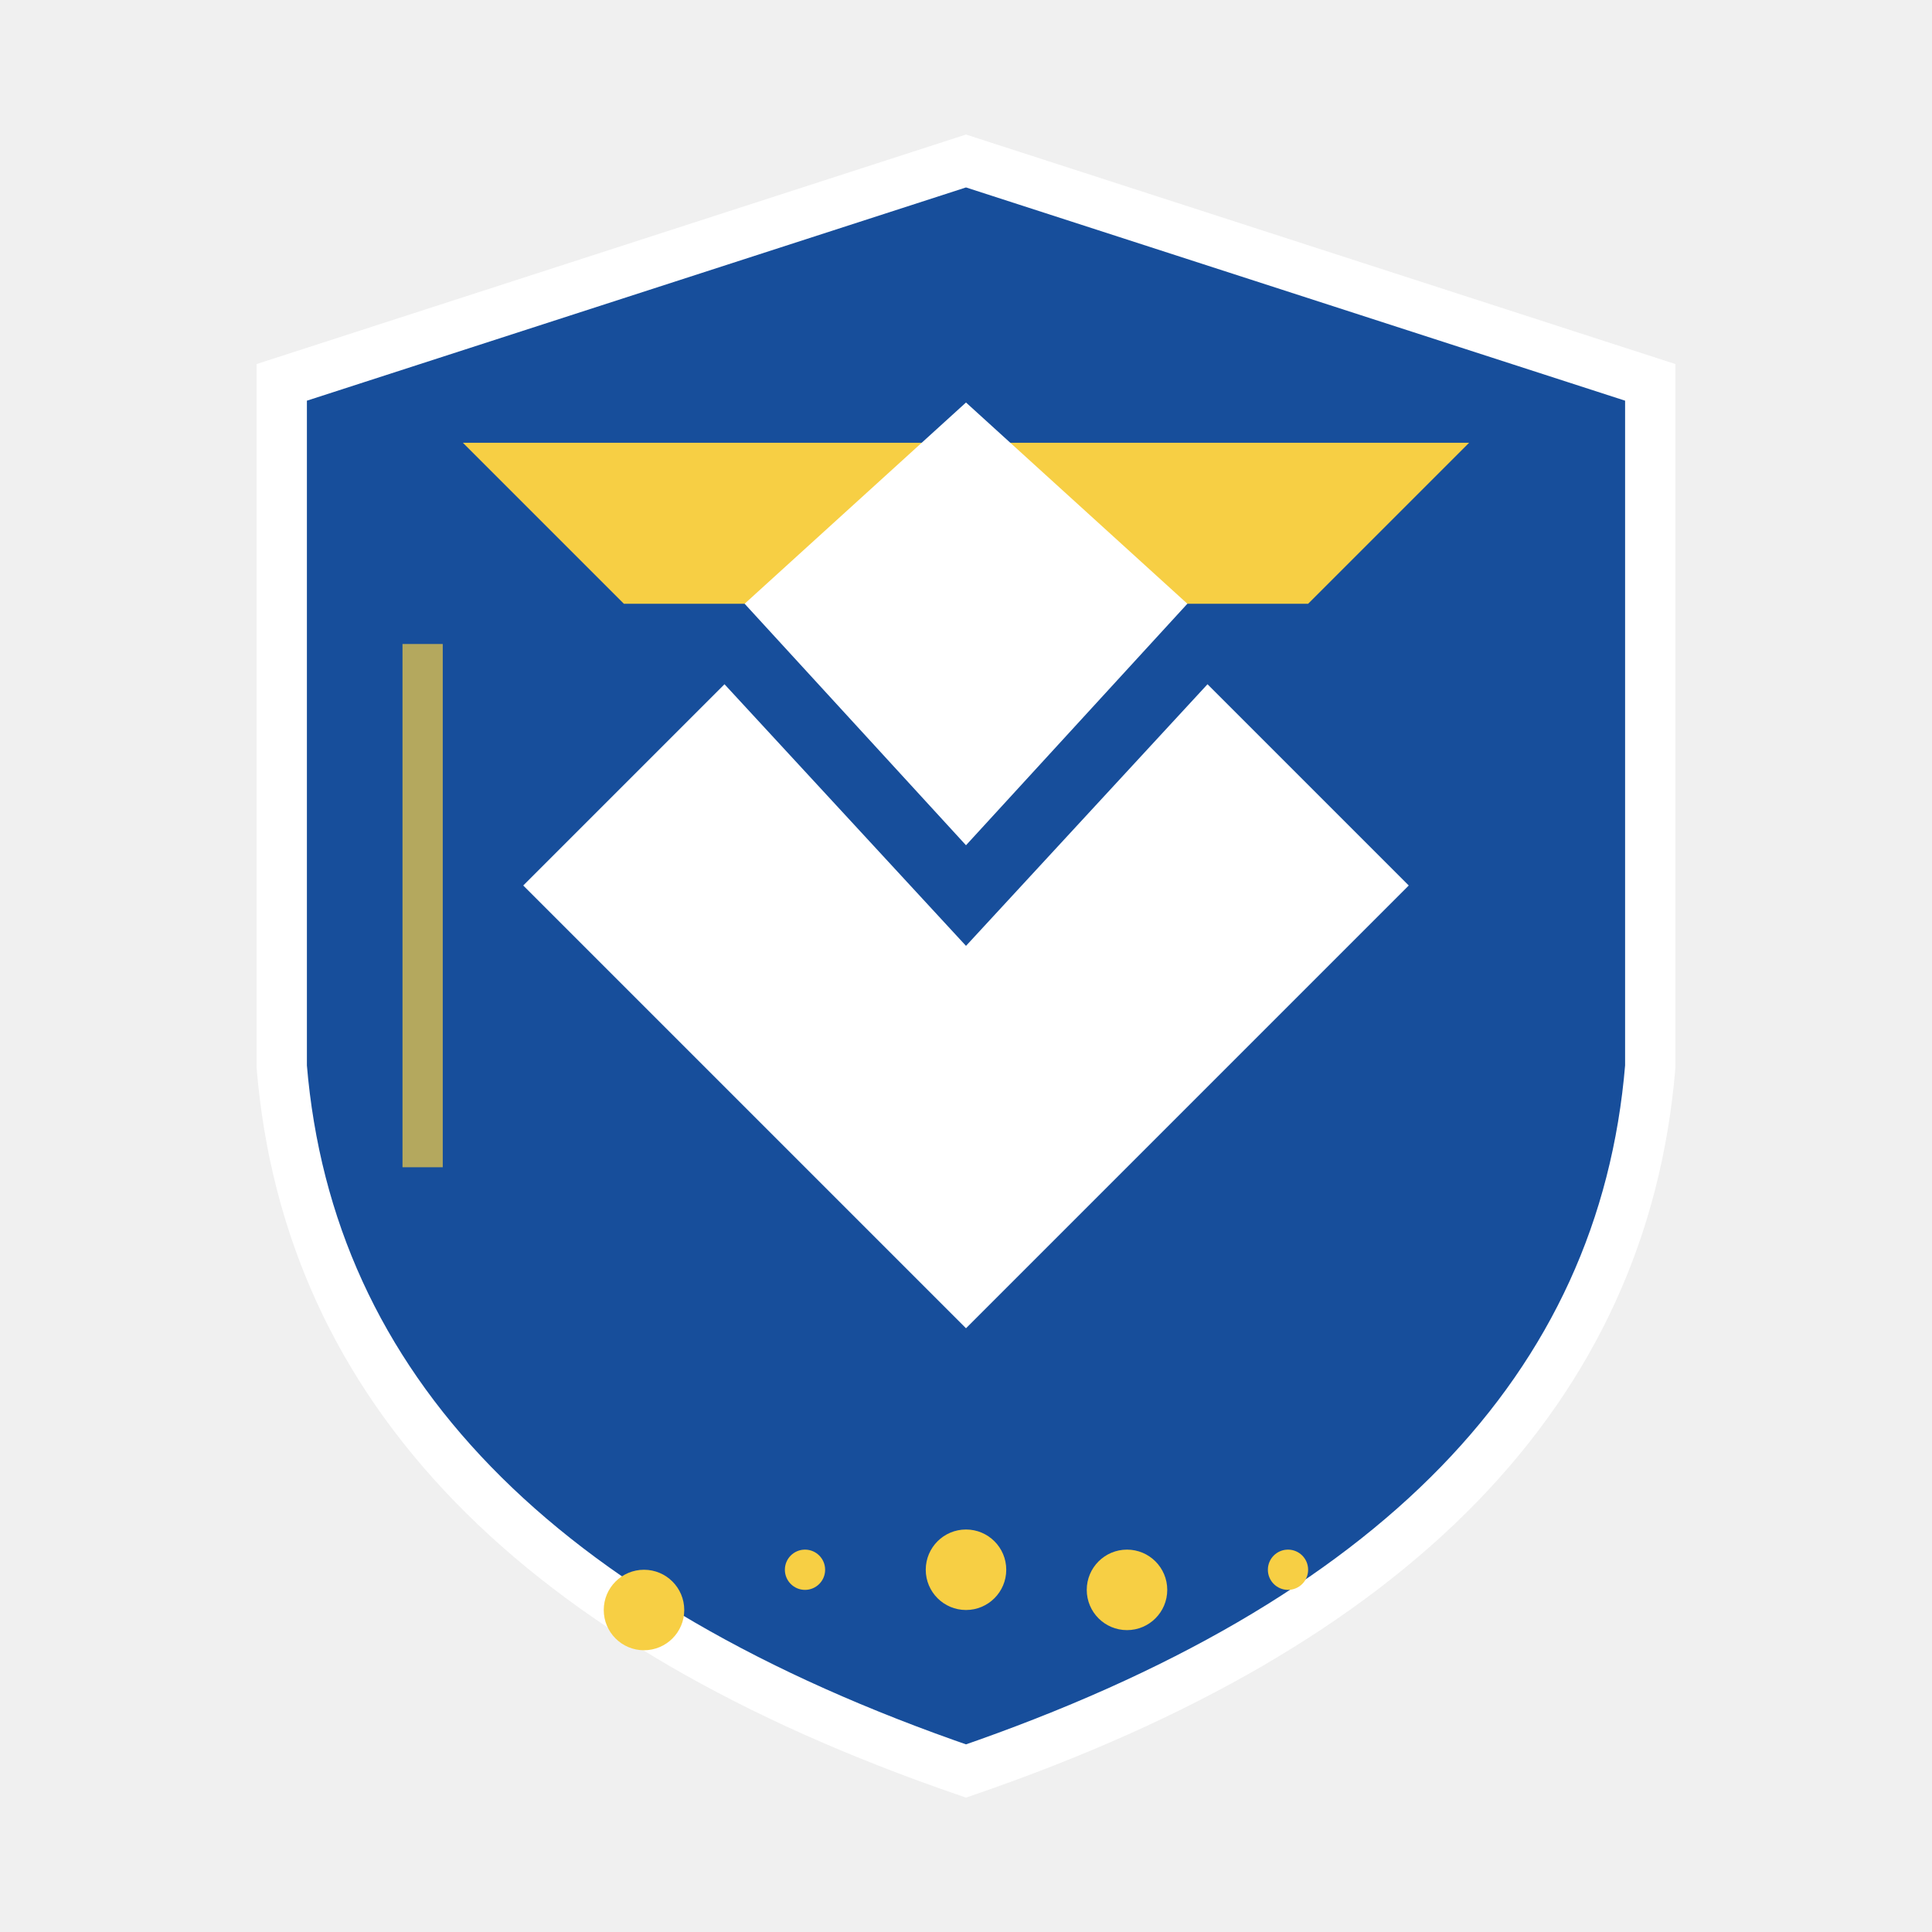
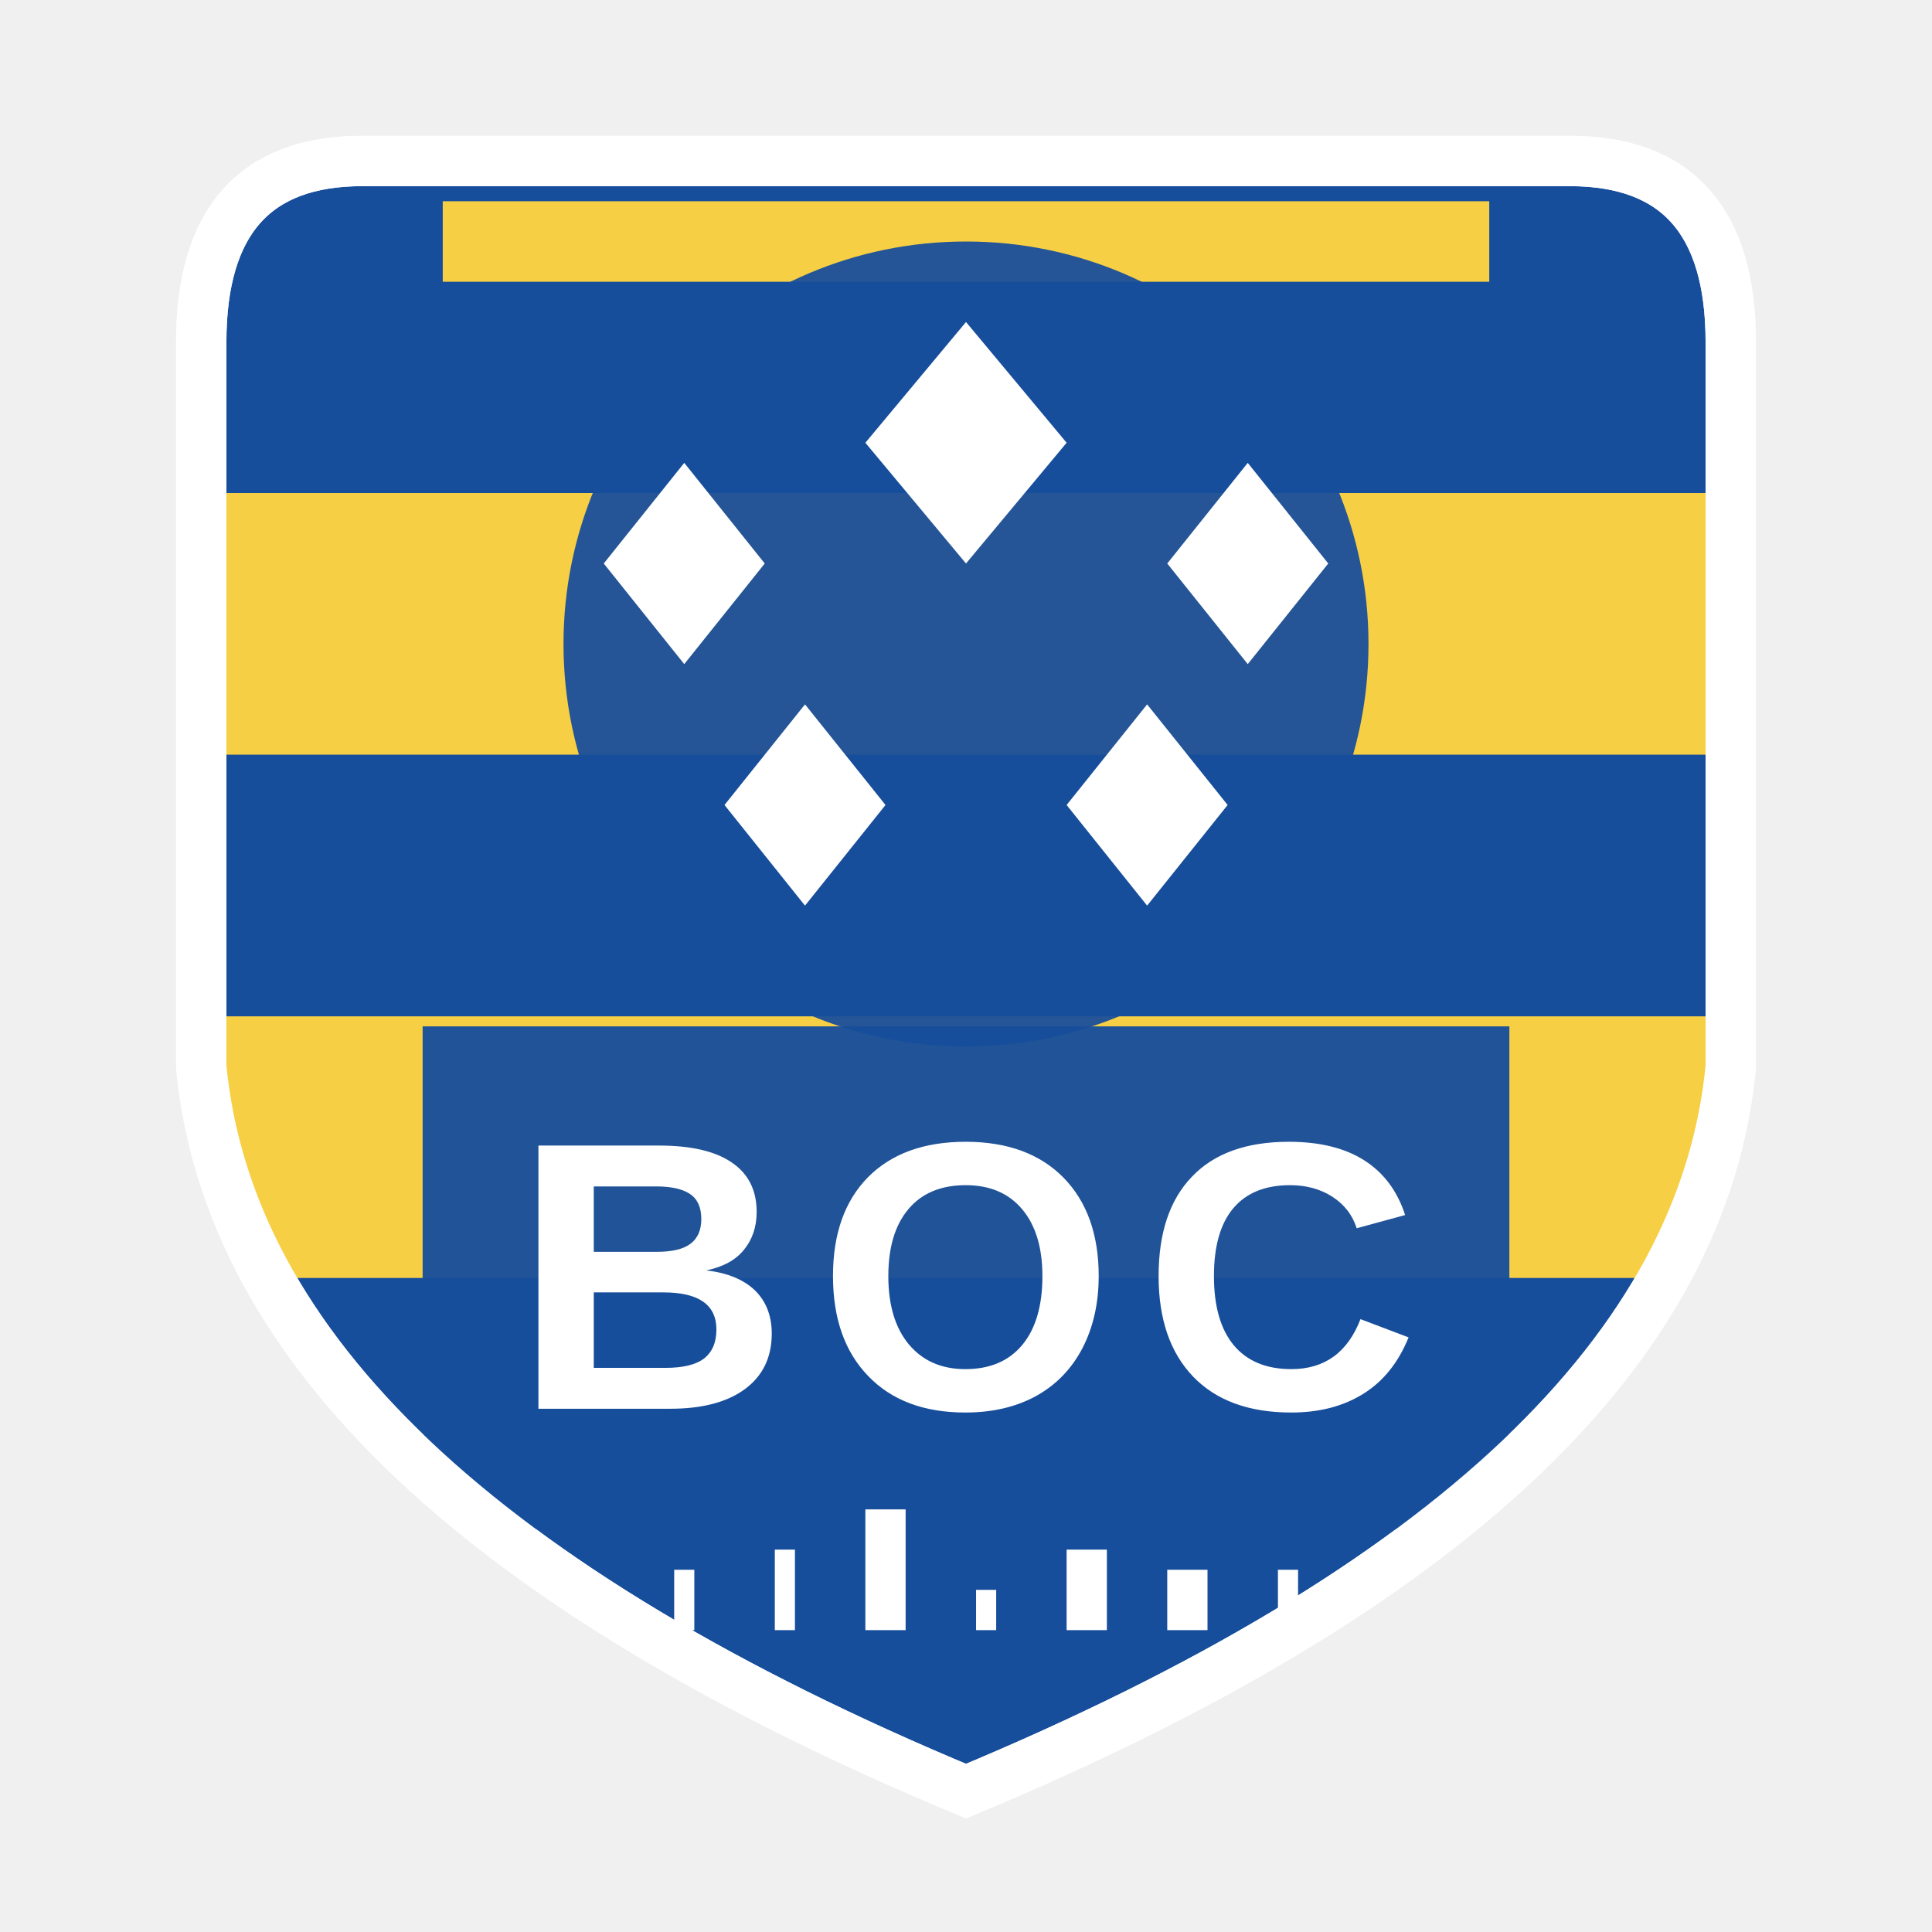
<svg xmlns="http://www.w3.org/2000/svg" viewBox="0 0 96 96" width="96" height="96" role="img">
-   <path d="M48 8 82 19V53Q80 77 48 88 16 77 14 53V19Z" fill="#174e9b" stroke="#ffffff" stroke-width="2.5" />
-   <path d="M23 22h50l-8 8H31Z" fill="#f7cf44" />
-   <g fill="#ffffff" transform="rotate(180 48 48)">
-     <path d="m26 52 22-22 22 22-10 10-12-13-12 13Z" />
-     <path d="m37 66 11-12 11 12-11 10Z" />
+   <defs>
+     <clipPath id="crest">
+       <path d="M18 8H78Q86 8 86 17V53Q84 74 48 89 12 74 10 53V17Q10 8 18 8Z" />
+     </clipPath>
+   </defs>
+   <path d="M18 8H78Q86 8 86 17V53Q84 74 48 89 12 74 10 53V17Q10 8 18 8Z" fill="#174e9b" stroke="#ffffff" stroke-width="2.5" />
+   <g clip-path="url(#crest)">
+     <path d="M7 31h82M7 57h82" stroke="#f7cf44" stroke-width="13" />
+     <path d="M22 12H74" stroke="#f7cf44" stroke-width="4" />
+     <circle cx="48" cy="32" r="20" fill="#174e9b" opacity=".94" />
+     <g style="color:#ffffff" fill="#ffffff" stroke-linejoin="round">
+       <path d="m34 23 4 5-4 5-4-5Zm14-7 5 6-5 6-5-6Zm14 7 4 5-4 5-4-5ZM40 35l4 5-4 5-4-5Zm17 0 4 5-4 5-4-5Z" />
+     </g>
+     <path d="M21 51H75V76H21Z" fill="#174e9b" opacity=".96" />
+     <text x="48" y="70" fill="#ffffff" text-anchor="middle" font-family="Arial,Helvetica,sans-serif" font-size="19" font-weight="900" letter-spacing="1.4">BOC</text>
+     <g>
+       <path d="M29 81v-2" stroke="#ffffff" stroke-width="1" />
+       <path d="M34 81v-3" stroke="#ffffff" stroke-width="1" />
+       <path d="M39 81v-4" stroke="#ffffff" stroke-width="1" />
+       <path d="M44 81v-6" stroke="#ffffff" stroke-width="2" />
+       <path d="M49 81v-2" stroke="#ffffff" stroke-width="1" />
+       <path d="M54 81v-4" stroke="#ffffff" stroke-width="2" />
+       <path d="M59 81v-3" stroke="#ffffff" stroke-width="2" />
+       <path d="M64 81v-3" stroke="#ffffff" stroke-width="1" />
+     </g>
  </g>
-   <g fill="#f7cf44">
-     <circle cx="32" cy="80" r="2" />
-     <circle cx="40" cy="78" r="1" />
-     <circle cx="48" cy="78" r="2" />
-     <circle cx="56" cy="79" r="2" />
-     <circle cx="64" cy="78" r="1" />
-   </g>
-   <path d="M21 32v26" stroke="#f7cf44" stroke-width="2" opacity=".7" />
+   <path d="M18 8H78Q86 8 86 17V53Q84 74 48 89 12 74 10 53V17Q10 8 18 8Z" fill="none" stroke="#ffffff" stroke-width="2.5" />
</svg>
